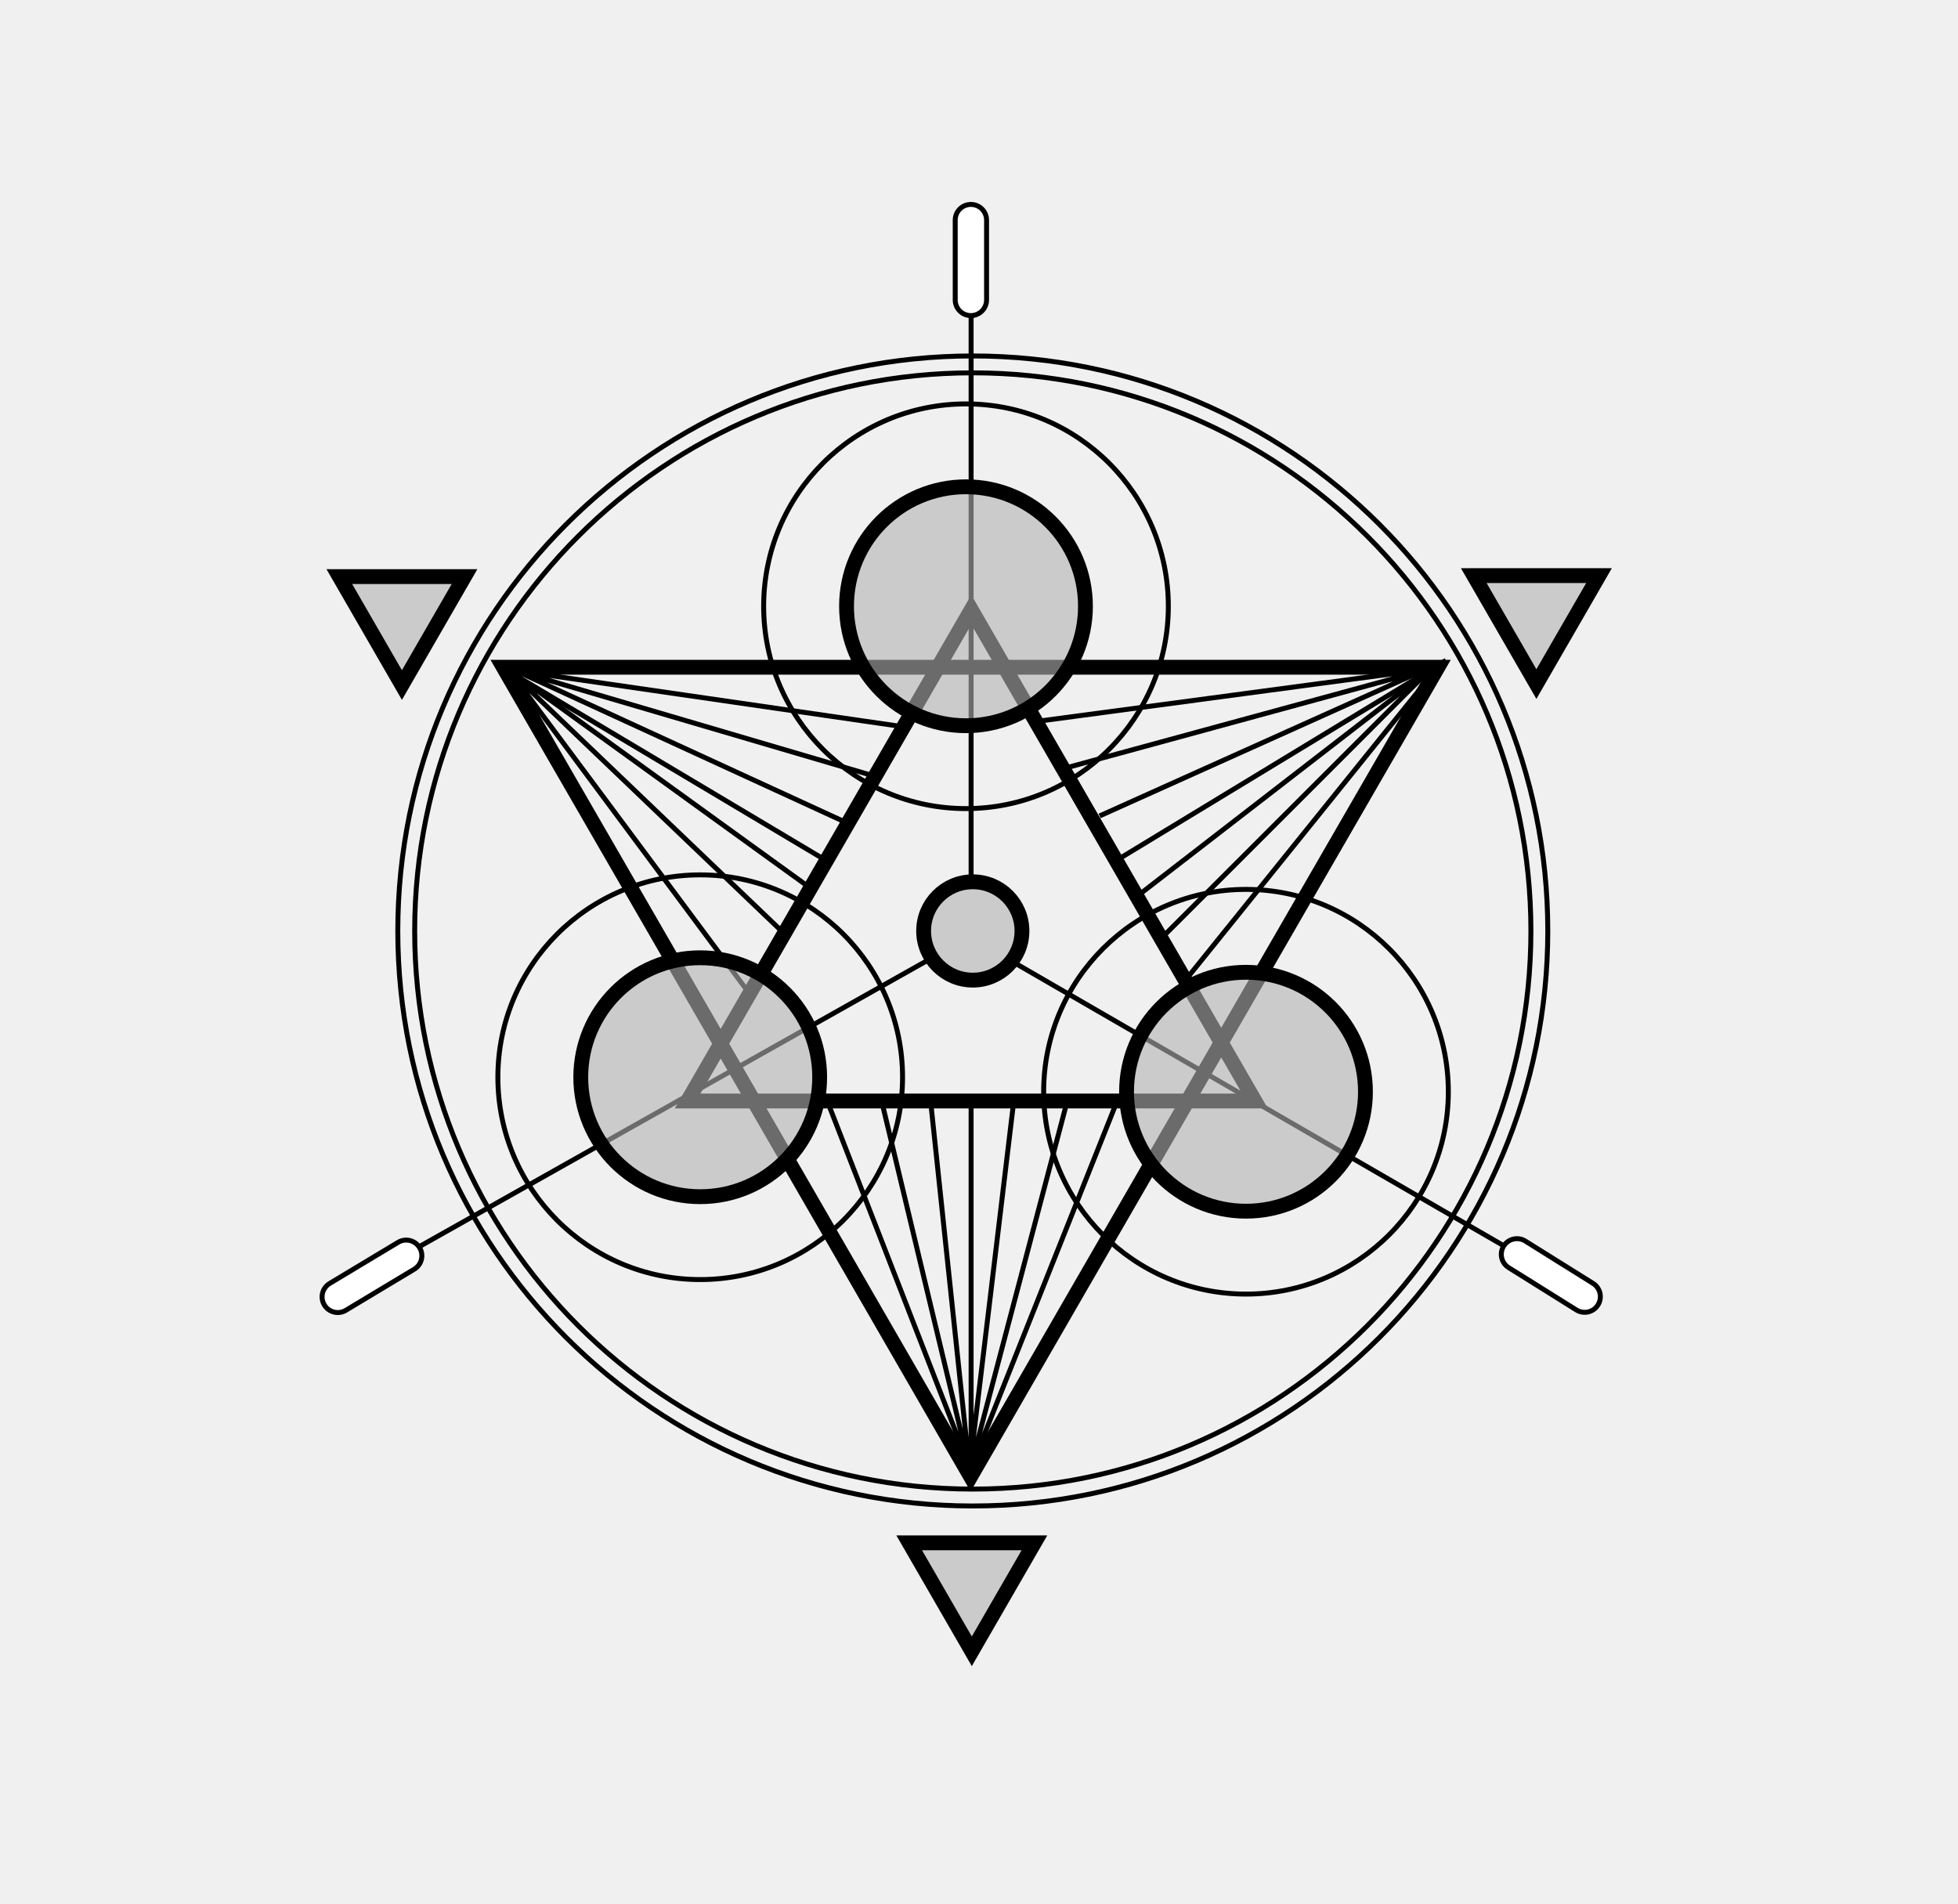
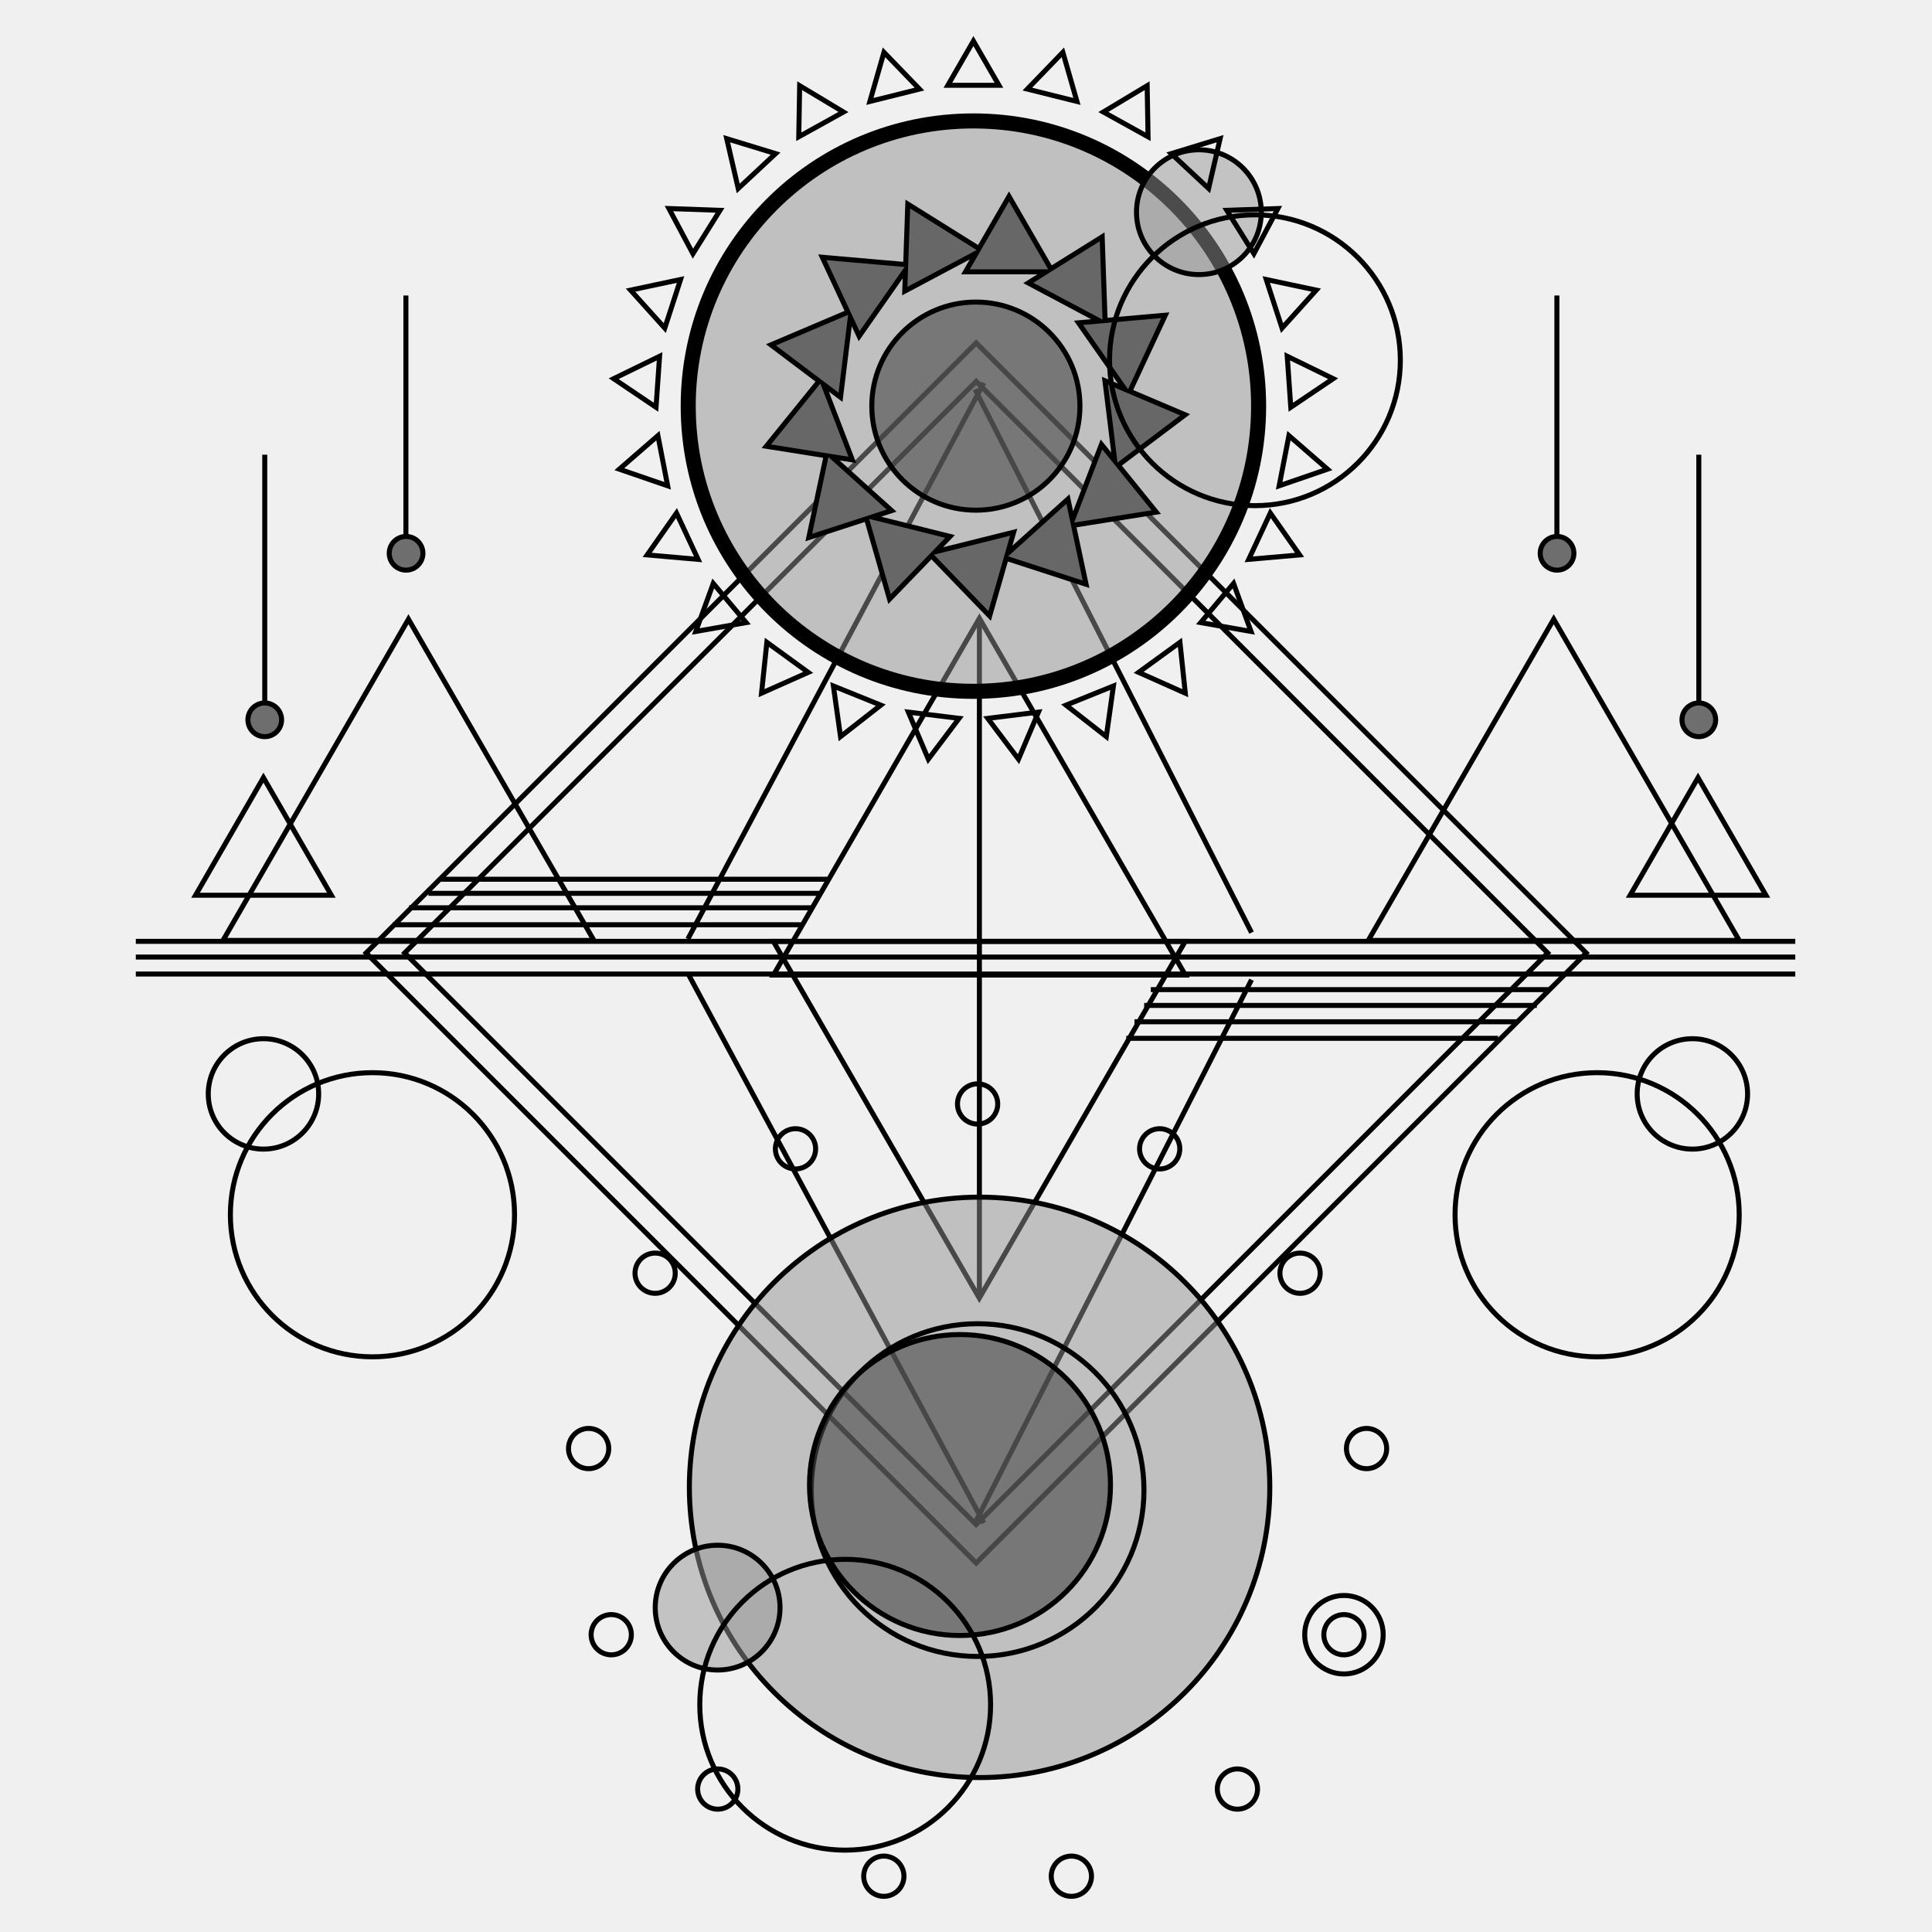
- <svg xmlns="http://www.w3.org/2000/svg" width="396" height="385" viewBox="0 0 396 385">
-   <g fill="none" fill-rule="evenodd" stroke="#000" transform="translate(62.46 40.477)">
-     <g transform="translate(3.301 8.434)">
-       <path stroke-width="3" d="M130.677,74.386 L73.308,173.753 L188.047,173.753 L130.677,74.386 Z" />
-       <path fill="#B3B3B3" fill-opacity=".6" stroke-width="3" d="M248.786,62.398 L236.122,84.331 L261.449,84.331 L248.786,62.398 Z" transform="rotate(60 248.786 72.614)" />
-       <path fill="#B3B3B3" fill-opacity=".6" stroke-width="3" d="M19.342,62.593 L6.678,84.526 L32.005,84.526 L19.342,62.593 Z" transform="rotate(60 19.342 72.81)" />
-       <path fill="#B3B3B3" fill-opacity=".6" stroke-width="3" d="M134.6,258.01 L121.936,279.943 L147.263,279.943 L134.6,258.01 Z" transform="rotate(60 134.6 268.226)" />
-       <path stroke-width="3" d="M154.821,45.491 L60.312,209.185 L249.33,209.185 L154.821,45.491 Z" transform="rotate(60 154.821 126.588)" />
-       <path stroke-linecap="square" d="M123.501 144.377L19.757 202.808M139.003 145.569L237.977 202.808M159.475 125.442L226.253 84.898" />
-       <path stroke-linecap="square" d="M37.951,124.25 L99.959,87.283" transform="matrix(-1 0 0 1 137.803 0)" />
-       <path stroke-linecap="square" d="M130.642 174.322L130.642 248.272M130.642 15.226L130.642 127.927M37.248 86.687L97.467 130.212M37.844 87.283L92.697 139.752M130.26 247.669L122.509 174.333M130.26 247.669L112.969 175.525M130.26 247.669L102.237 175.525M38.44 86.687L104.622 117.095M38.44 86.687L109.392 107.555M38.44 86.687L116.546 98.015M222.079 86.687L157.09 115.902M222.079 86.687L149.935 106.363M220.887 86.687L145.166 96.823M223.272 86.687L165.437 131.404M223.272 86.687L170.207 139.752M224.464 86.687L174.977 148.099M130.26 248.862L139.203 174.333M130.26 248.862L149.935 174.333M130.26 248.862L159.475 175.525M37.248 86.687L85.543 151.676" />
-       <circle cx="129.608" cy="73.699" r="24.16" fill="#B3B3B3" fill-opacity=".6" stroke-width="3" />
-       <circle cx="186.238" cy="171.885" r="24.16" fill="#B3B3B3" fill-opacity=".6" stroke-width="3" />
-       <circle cx="130.984" cy="139.369" r="9.943" fill="#B3B3B3" fill-opacity=".6" stroke-width="3" />
-       <circle cx="186.238" cy="171.885" r="40.923" />
-       <circle cx="130.984" cy="139.369" r="112.877" />
-       <circle cx="130.984" cy="139.369" r="116.292" />
-       <circle cx="75.856" cy="168.95" r="40.923" />
-       <circle cx="129.608" cy="73.699" r="40.923" />
-       <circle cx="75.856" cy="168.95" r="24.16" fill="#B3B3B3" fill-opacity=".6" stroke-width="3" />
+ <svg xmlns="http://www.w3.org/2000/svg" width="385" height="385" viewBox="0 0 385 385">
+   <g fill="none" fill-rule="evenodd" stroke="#000000" transform="translate(26.722 7.063)">
+     <g transform="translate(0 60.556)">
+       <g transform="translate(10.973)">
+         <g transform="translate(34.089)">
+           <path stroke-linecap="square" d="M123.386 189.786L123.386 56.704M65.525 119.067L124.029 9.13M177.39 117.781L122.743 10.416M65.525 126.782L124.029 235.432M177.39 128.067L122.743 235.432" />
+           <path d="M123.386,55.598 L82.346,126.682 L164.427,126.682 L123.386,55.598 Z" />
+           <path d="M123.367,120.476 L82.327,191.56 L164.407,191.56 L123.367,120.476 Z" transform="rotate(-180 123.367 155.768)" />
+           <path d="M122.743,8.385 L8.847,122.281 L122.743,236.178 L236.64,122.281 L122.743,8.385 Z" />
+           <path d="M122.743,0.711 L1.173,122.281 L122.743,243.852 L244.314,122.281 L122.743,0.711 Z" />
+         </g>
+         <g class="reaction-class-1" transform="translate(0 54.748)">
+           <path d="M300.682 32.599L287.152 56.032 314.211 56.032 300.682 32.599zM14.803 32.599L1.274 56.032 28.332 56.032 14.803 32.599z" />
+           <path d="M43.701 1.025L6.745 65.034 80.657 65.034 43.701 1.025zM271.927 1.025L234.971 65.034 308.882 65.034 271.927 1.025z" />
+         </g>
+       </g>
+       <g stroke-linecap="square" transform="translate(0 105.365)">
+         <path d="M52.082 11.296L132.446 11.296M203.107 24.225L281.6 24.225M201.78 27.372L279.027 27.372M199.852 30.63L275.17 30.63M198.217 33.926L271.312 33.926M55.297 7.917L134.937 7.917M59.154 5.035L136.302 5.035M61.726 2.227L137.588 2.227M330.532 14.605L.843 14.605M330.533 21.116L.843 21.116M330.533 17.733L.843 17.733" />
+       </g>
    </g>
-     <rect width="6.339" height="22.483" x="130.73" y=".867" fill="#FFF" rx="3.169" />
-     <rect width="6.339" height="22.483" x="9.602" y="206.406" fill="#FFF" rx="3.169" transform="rotate(59 12.77 217.648)" />
-     <rect width="6.339" height="22.483" x="248.023" y="206.24" fill="#FFF" rx="3.169" transform="scale(-1 1) rotate(58 0 -235.68)" />
+     <g class="reaction-class-3" transform="translate(14.16 199.235)">
+       <circle cx="296.366" cy="11.69" r="11" />
+       <circle cx="11.62" cy="11.69" r="11" />
+       <circle cx="33.34" cy="35.771" r="28.313" />
+       <circle cx="277.387" cy="35.771" r="28.313" />
+     </g>
+     <g transform="translate(102.983 230.098)">
+       <circle cx="65.501" cy="59.231" r="57.833" fill="#919191" fill-opacity=".5" />
+       <circle cx="65.106" cy="59.777" r="33.152" />
+       <circle cx="61.597" cy="58.769" r="29.988" fill="#474747" fill-opacity=".6" />
+       <circle cx="13.3" cy="83.199" r="12.434" fill="#979797" fill-opacity=".5" />
+       <circle class="reaction-class-7" cx="38.719" cy="102.551" r="28.976" />
+     </g>
+     <g transform="translate(94.002)">
+       <circle cx="73.253" cy="73.867" r="56.833" fill="#919191" fill-opacity=".5" stroke-width="3" />
+       <circle cx="73.743" cy="73.867" r="20.738" fill="#474747" fill-opacity=".6" />
+       <circle class="reaction-class-6" cx="118.184" cy="35.221" r="12.434" fill="#979797" fill-opacity=".5" />
+       <path class="reaction-class-4" fill="#676767" d="M60.178,33.603 L59.757,45.656 L43.143,44.202 L48.247,55.146 L32.91,61.657 L42.499,68.882 L31.986,81.864 L43.914,83.754 L40.449,100.056 L51.95,96.319 L56.539,112.325 L64.892,103.676 L76.488,115.684 L79.783,104.193 L95.702,109.365 L93.201,97.603 L109.695,94.99 L102.117,85.633 L115.441,75.593 L104.421,70.915 L111.49,55.756 L99.493,56.805 L98.911,40.127 L88.685,46.517 L80.348,32.079 L74.354,42.461 L60.178,33.603 Z M71.67,47.11 L85.992,47.11 L87.735,47.11 L84.191,49.325 L98.433,56.898 L94.199,57.268 L103.472,70.512 L99.463,68.811 L101.424,84.777 L98.771,81.501 L92.984,96.579 L92.093,92.387 L80.063,103.219 L81.273,98.999 L65.645,102.896 L68.597,99.839 L53.048,95.962 L56.957,94.692 L44.999,83.925 L49.129,84.58 L43.35,69.524 L46.772,72.102 L48.727,56.177 L50.479,59.933 L59.72,46.736 L59.572,50.95 L73.83,43.369 L71.67,47.11 Z" />
+       <path class="reaction-class-5" d="M73.253,1.116 L68.161,9.936 L78.345,9.936 L73.253,1.116 Z M91.078,3.363 L84.003,10.689 L93.885,13.153 L91.078,3.363 Z M107.878,10.012 L99.148,15.257 L108.055,20.194 L107.878,10.012 Z M122.412,20.572 L112.673,23.549 L120.121,30.495 L122.412,20.572 Z M133.927,34.495 L123.749,34.85 L129.146,43.487 L133.927,34.495 Z M141.572,50.753 L131.61,48.636 L134.757,58.321 L141.572,50.753 Z M144.943,68.4 L135.79,63.935 L136.5,74.094 L144.943,68.4 Z M143.812,86.432 L136.126,79.75 L134.182,89.747 L143.812,86.432 Z M138.26,103.518 L132.418,95.176 L128.114,104.406 L138.26,103.518 Z M128.576,118.772 L125.093,109.202 L118.547,117.003 L128.576,118.772 Z M115.476,131.067 L114.412,120.938 L106.173,126.924 L115.476,131.067 Z M99.735,139.726 L101.153,129.641 L91.71,133.456 L99.735,139.726 Z M82.236,144.222 L86.215,134.847 L76.107,136.089 L82.236,144.222 Z M64.27,144.222 L70.399,136.089 L60.291,134.847 L64.27,144.222 Z M46.771,139.726 L54.796,133.456 L45.353,129.641 L46.771,139.726 Z M31.03,131.067 L40.333,126.924 L32.094,120.938 L31.03,131.067 Z M17.93,118.772 L27.959,117.003 L21.413,109.202 L17.93,118.772 Z M8.246,103.518 L18.392,104.406 L14.088,95.176 L8.246,103.518 Z M2.694,86.432 L12.324,89.747 L10.381,79.75 L2.694,86.432 Z M1.563,68.4 L10.006,74.094 L10.716,63.935 L1.563,68.4 Z M4.934,50.753 L11.749,58.321 L14.896,48.636 L4.934,50.753 Z M12.579,34.495 L17.36,43.487 L22.757,34.85 L12.579,34.495 Z M24.094,20.572 L26.385,30.495 L33.833,23.549 L24.094,20.572 Z M38.628,10.012 L38.451,20.194 L47.358,15.257 L38.628,10.012 Z M55.428,3.363 L52.621,13.153 L62.503,10.689 L55.428,3.363 Z" />
+       <circle cx="129.354" cy="64.724" r="28.976" />
+     </g>
+     <g class="reaction-class-2" transform="translate(307.83 82.639)">
+       <path stroke-linecap="square" d="M3.98,50.916 L3.98,1.408" />
+       <circle cx="3.98" cy="53.739" r="3.357" fill="#6F6E6E" />
+     </g>
+     <g class="reaction-class-2" transform="translate(21.693 82.639)">
+       <path stroke-linecap="square" d="M4.344,50.916 L4.344,1.408" />
+       <circle cx="4.344" cy="53.739" r="3.357" fill="#6F6E6E" />
+     </g>
+     <g class="reaction-class-2" transform="translate(278.906 50.616)">
+       <path stroke-linecap="square" d="M4.621,51.215 L4.621,1.707" />
+       <circle cx="4.656" cy="52.579" r="3.357" fill="#6F6E6E" />
+     </g>
+     <g class="reaction-class-2" transform="translate(49.583 50.616)">
+       <path stroke-linecap="square" d="M4.581,51.215 L4.581,1.707" />
+       <circle cx="4.616" cy="52.579" r="3.357" fill="#6F6E6E" />
+     </g>
+     <g transform="translate(85.738 207.63)">
+       <path d="M82.351,9.308 C84.565,9.308 86.36,7.513 86.36,5.299 C86.36,3.084 84.565,1.289 82.351,1.289 C80.136,1.289 78.341,3.084 78.341,5.299 C78.341,7.513 80.136,9.308 82.351,9.308 Z M116.754,17.783 C118.709,18.822 121.137,18.08 122.177,16.125 C123.216,14.169 122.474,11.741 120.519,10.702 C118.564,9.662 116.136,10.404 115.096,12.36 C114.056,14.315 114.799,16.743 116.754,17.783 Z M143.325,41.324 C144.595,43.138 147.095,43.579 148.909,42.309 C150.723,41.039 151.164,38.538 149.894,36.724 C148.624,34.91 146.124,34.469 144.31,35.74 C142.496,37.01 142.055,39.51 143.325,41.324 Z M155.882,74.456 C156.152,76.654 158.152,78.217 160.35,77.947 C162.548,77.677 164.111,75.677 163.841,73.479 C163.572,71.281 161.571,69.718 159.373,69.987 C157.175,70.257 155.612,72.258 155.882,74.456 Z M151.614,109.629 C150.82,111.697 151.853,114.016 153.92,114.81 C155.987,115.603 158.307,114.571 159.1,112.503 C159.894,110.436 158.861,108.117 156.794,107.323 C154.726,106.529 152.407,107.562 151.614,109.629 Z M131.444,138.843 C129.799,140.325 129.666,142.86 131.148,144.506 C132.629,146.151 135.165,146.284 136.81,144.803 C138.456,143.321 138.589,140.785 137.107,139.14 C135.625,137.494 133.09,137.361 131.444,138.843 Z M100.066,155.3 C97.918,155.835 96.61,158.011 97.146,160.16 C97.682,162.309 99.858,163.617 102.007,163.081 C104.155,162.545 105.463,160.369 104.927,158.22 C104.391,156.071 102.215,154.764 100.066,155.3 Z M64.635,155.3 C62.486,154.764 60.31,156.071 59.774,158.22 C59.238,160.369 60.546,162.545 62.695,163.081 C64.844,163.617 67.02,162.309 67.555,160.16 C68.091,158.011 66.784,155.835 64.635,155.3 Z M33.257,138.843 C31.611,137.361 29.076,137.494 27.594,139.14 C26.112,140.785 26.245,143.321 27.891,144.803 C29.537,146.284 32.072,146.151 33.554,144.506 C35.035,142.86 34.903,140.325 33.257,138.843 Z M13.088,109.629 C12.294,107.562 9.975,106.529 7.907,107.323 C5.84,108.117 4.807,110.436 5.601,112.503 C6.395,114.571 8.714,115.603 10.781,114.81 C12.849,114.016 13.881,111.697 13.088,109.629 Z M8.82,74.456 C9.089,72.258 7.526,70.257 5.328,69.987 C3.13,69.718 1.13,71.281 0.86,73.479 C0.59,75.677 2.153,77.677 4.351,77.947 C6.549,78.217 8.55,76.654 8.82,74.456 Z M21.376,41.324 C22.647,39.51 22.206,37.01 20.392,35.74 C18.578,34.469 16.077,34.91 14.807,36.724 C13.537,38.538 13.978,41.039 15.792,42.309 C17.606,43.579 20.106,43.138 21.376,41.324 Z M47.947,17.783 C49.903,16.743 50.645,14.315 49.605,12.36 C48.566,10.404 46.138,9.662 44.183,10.702 C42.227,11.741 41.485,14.169 42.525,16.125 C43.564,18.08 45.992,18.822 47.947,17.783 Z" />
+       <circle class="reaction-class-8" cx="155.357" cy="111.066" r="7.821" />
+     </g>
  </g>
</svg>
